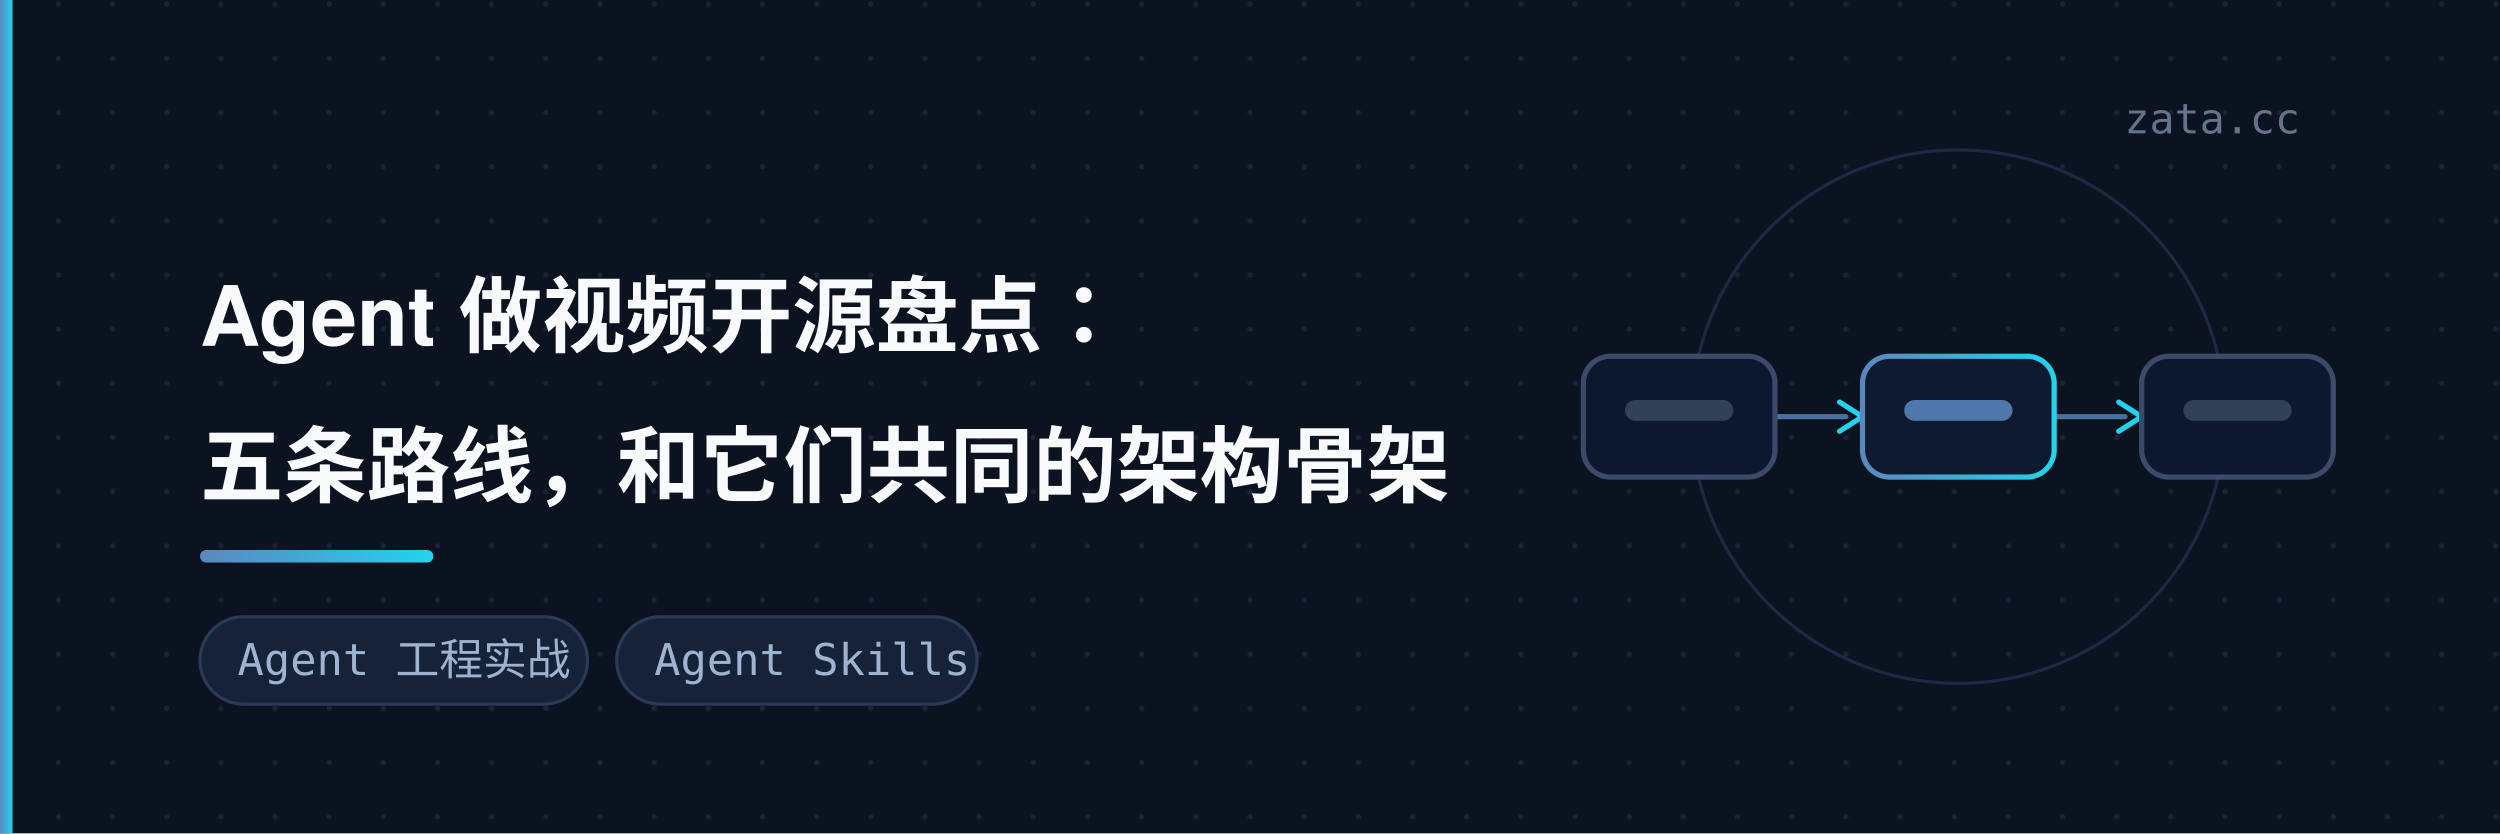
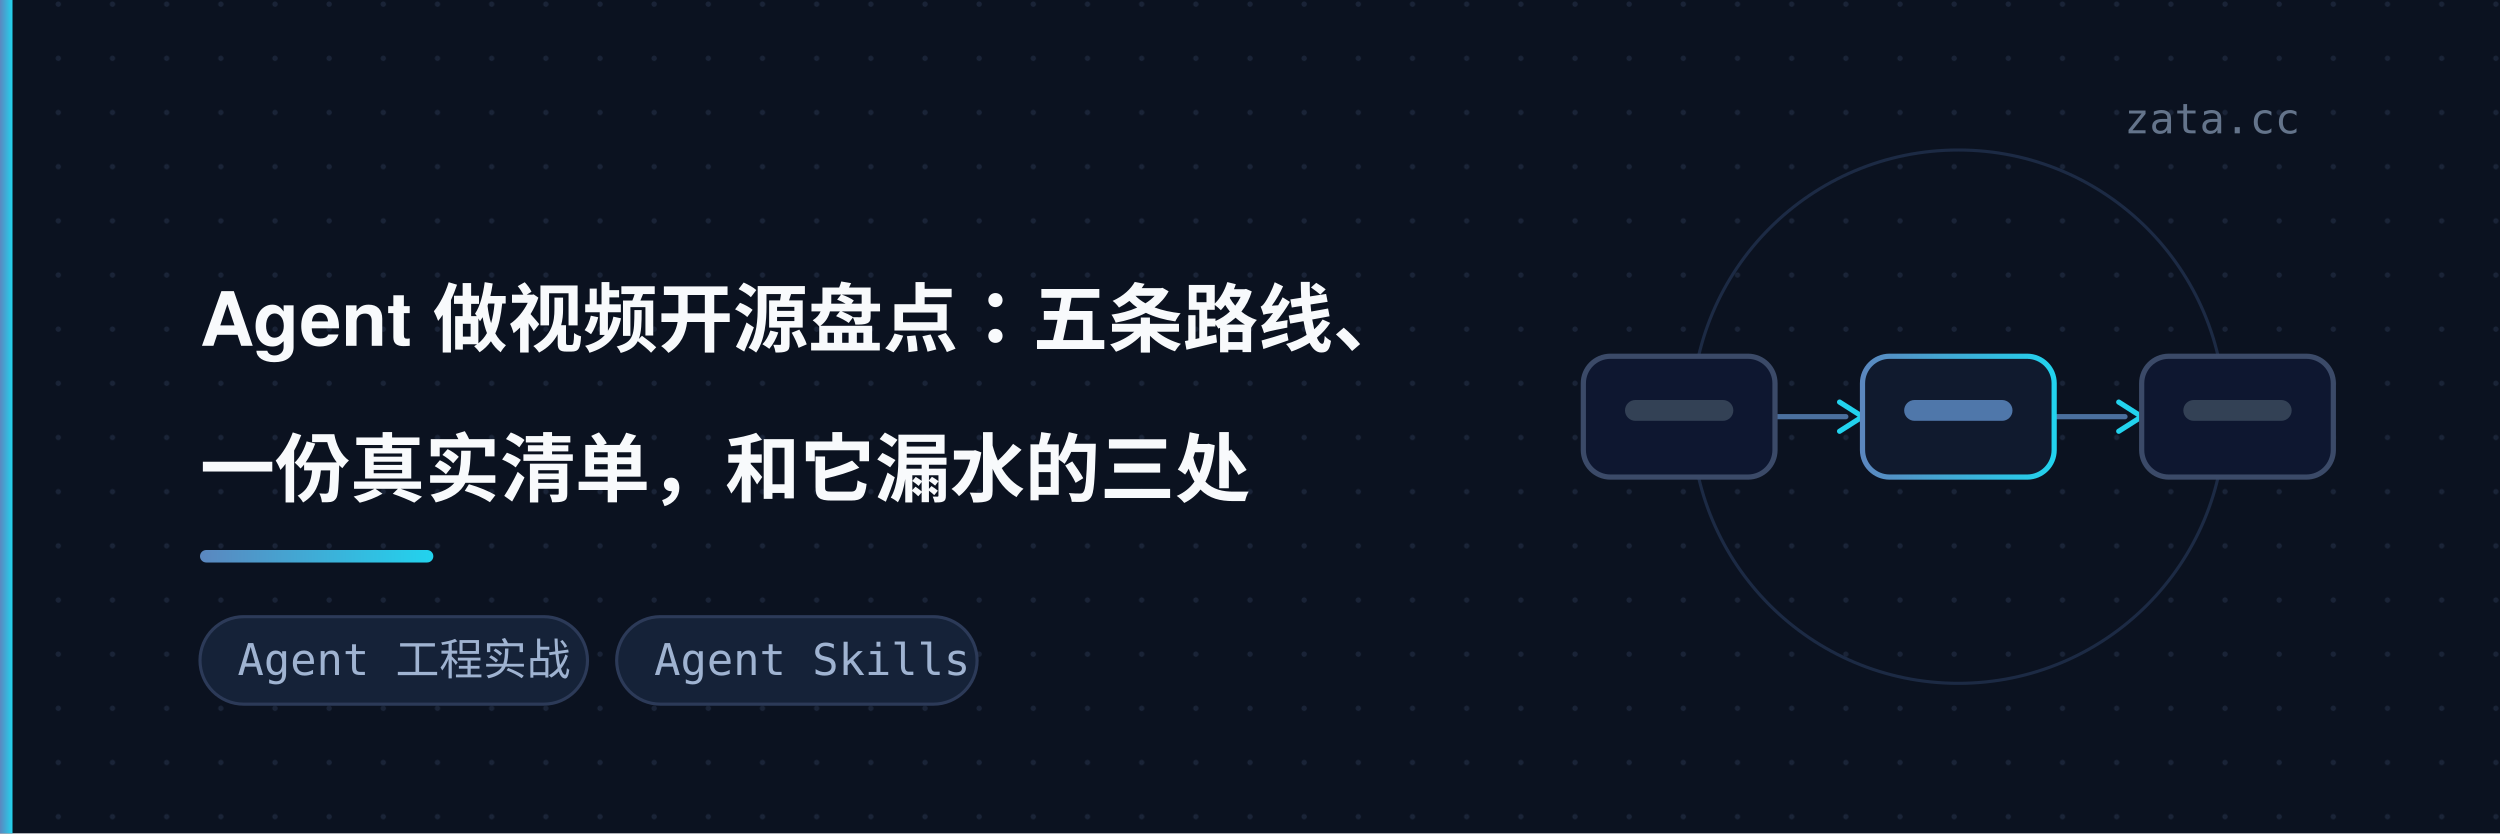
- <svg xmlns="http://www.w3.org/2000/svg" width="1200" height="400" viewBox="0 0 1200 400" role="img" aria-label="Agent 做视频开源盘点：五条路线，和它们共同的架构骨架">
+ <svg xmlns="http://www.w3.org/2000/svg" width="1200" height="400" viewBox="0 0 1200 400" role="img" aria-label="Agent 做视频开源盘点：五条路线、一份真实清单，和它漏水的三处">
  <defs>
    <linearGradient id="accent" x1="0%" y1="0%" x2="100%" y2="0%">
      <stop offset="0%" stop-color="#5B87BF" />
      <stop offset="100%" stop-color="#22D3EE" />
    </linearGradient>
    <pattern id="dots" width="26" height="26" patternUnits="userSpaceOnUse">
      <circle cx="2" cy="2" r="1.3" fill="#26324a" />
    </pattern>
  </defs>
  <rect width="1200" height="400" fill="#0B1220" />
  <rect width="1200" height="400" fill="url(#dots)" opacity="0.55" />
  <rect x="0" y="0" width="6" height="400" fill="url(#accent)" />
  <text x="1104" y="64" text-anchor="end" font-family="ui-monospace,'SF Mono',Menlo,monospace" font-size="20" fill="#64748B">zata.cc</text>
  <circle cx="940" cy="200" r="128" fill="none" stroke="#1c2a44" stroke-width="1.5" />
  <line x1="852" y1="200" x2="886" y2="200" stroke="#5B87BF" stroke-width="2.5" stroke-linecap="round" opacity="0.8" />
  <path d="M894 200 l-11 -7 M894 200 l-11 7" stroke="#22D3EE" stroke-width="2.5" fill="none" stroke-linecap="round" />
  <line x1="986" y1="200" x2="1020" y2="200" stroke="#5B87BF" stroke-width="2.5" stroke-linecap="round" opacity="0.8" />
  <path d="M1028 200 l-11 -7 M1028 200 l-11 7" stroke="#22D3EE" stroke-width="2.5" fill="none" stroke-linecap="round" />
  <rect x="760" y="171" width="92" height="58" rx="13" fill="#0e1730" stroke="#3b4a68" stroke-width="2.5" />
  <rect x="780" y="192" width="52" height="10" rx="5" fill="#334155" opacity="1" />
  <rect x="894" y="171" width="92" height="58" rx="13" fill="#101a2e" stroke="url(#accent)" stroke-width="2.5" />
  <rect x="914" y="192" width="52" height="10" rx="5" fill="#5B87BF" opacity="0.85" />
  <rect x="1028" y="171" width="92" height="58" rx="13" fill="#0e1730" stroke="#3b4a68" stroke-width="2.5" />
  <rect x="1048" y="192" width="52" height="10" rx="5" fill="#334155" opacity="1" />
-   <text x="96" y="166" font-family="'PingFang SC','Noto Sans SC','Helvetica Neue',sans-serif" font-size="40" font-weight="700" fill="#F8FAFC">Agent 做视频开源盘点：</text>
-   <text x="96" y="238" font-family="'PingFang SC','Noto Sans SC','Helvetica Neue',sans-serif" font-size="40" font-weight="700" fill="#F8FAFC">五条路线，和它们共同的架构骨架</text>
+   <text x="96" y="166" font-family="'PingFang SC','Noto Sans SC','Helvetica Neue',sans-serif" font-size="36" font-weight="700" fill="#F8FAFC">Agent 做视频开源盘点：五条路线、</text>
+   <text x="96" y="238" font-family="'PingFang SC','Noto Sans SC','Helvetica Neue',sans-serif" font-size="36" font-weight="700" fill="#F8FAFC">一份真实清单，和它漏水的三处</text>
  <rect x="96" y="264" width="112" height="6" rx="3" fill="url(#accent)" />
  <rect x="96" y="296" width="186" height="42" rx="21" fill="#152238" stroke="#2c3a58" stroke-width="1.5" />
  <text x="114" y="324" font-family="ui-monospace,'SF Mono',Menlo,monospace" font-size="21" fill="#9FB3D1">Agent 工程实战</text>
  <rect x="296" y="296" width="173" height="42" rx="21" fill="#152238" stroke="#2c3a58" stroke-width="1.5" />
  <text x="314" y="324" font-family="ui-monospace,'SF Mono',Menlo,monospace" font-size="21" fill="#9FB3D1">Agent Skills</text>
</svg>
